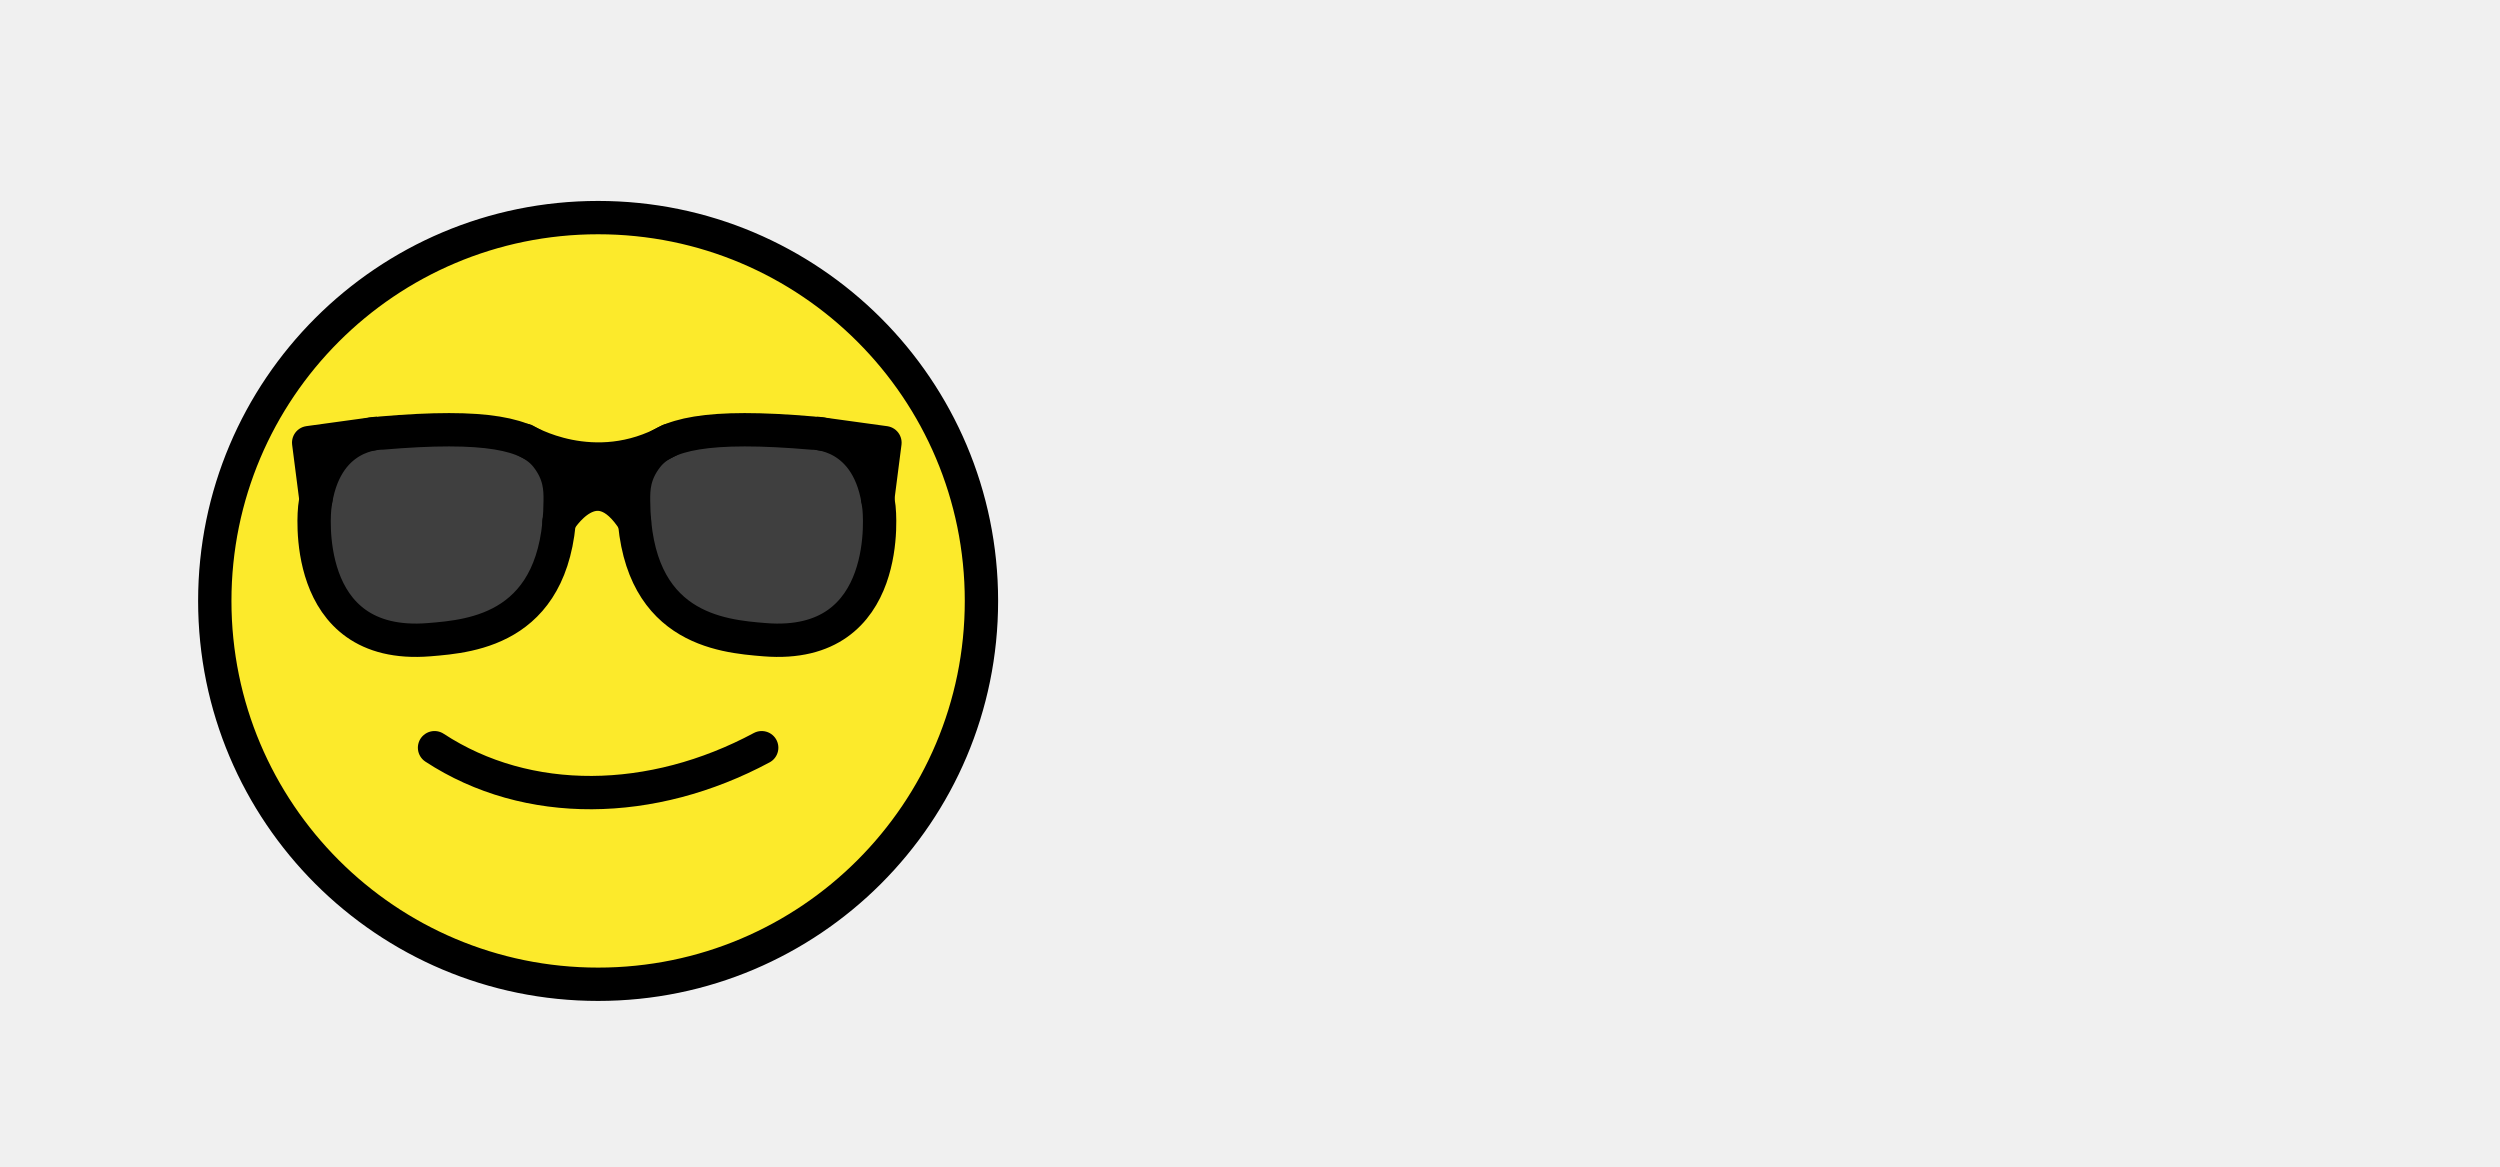
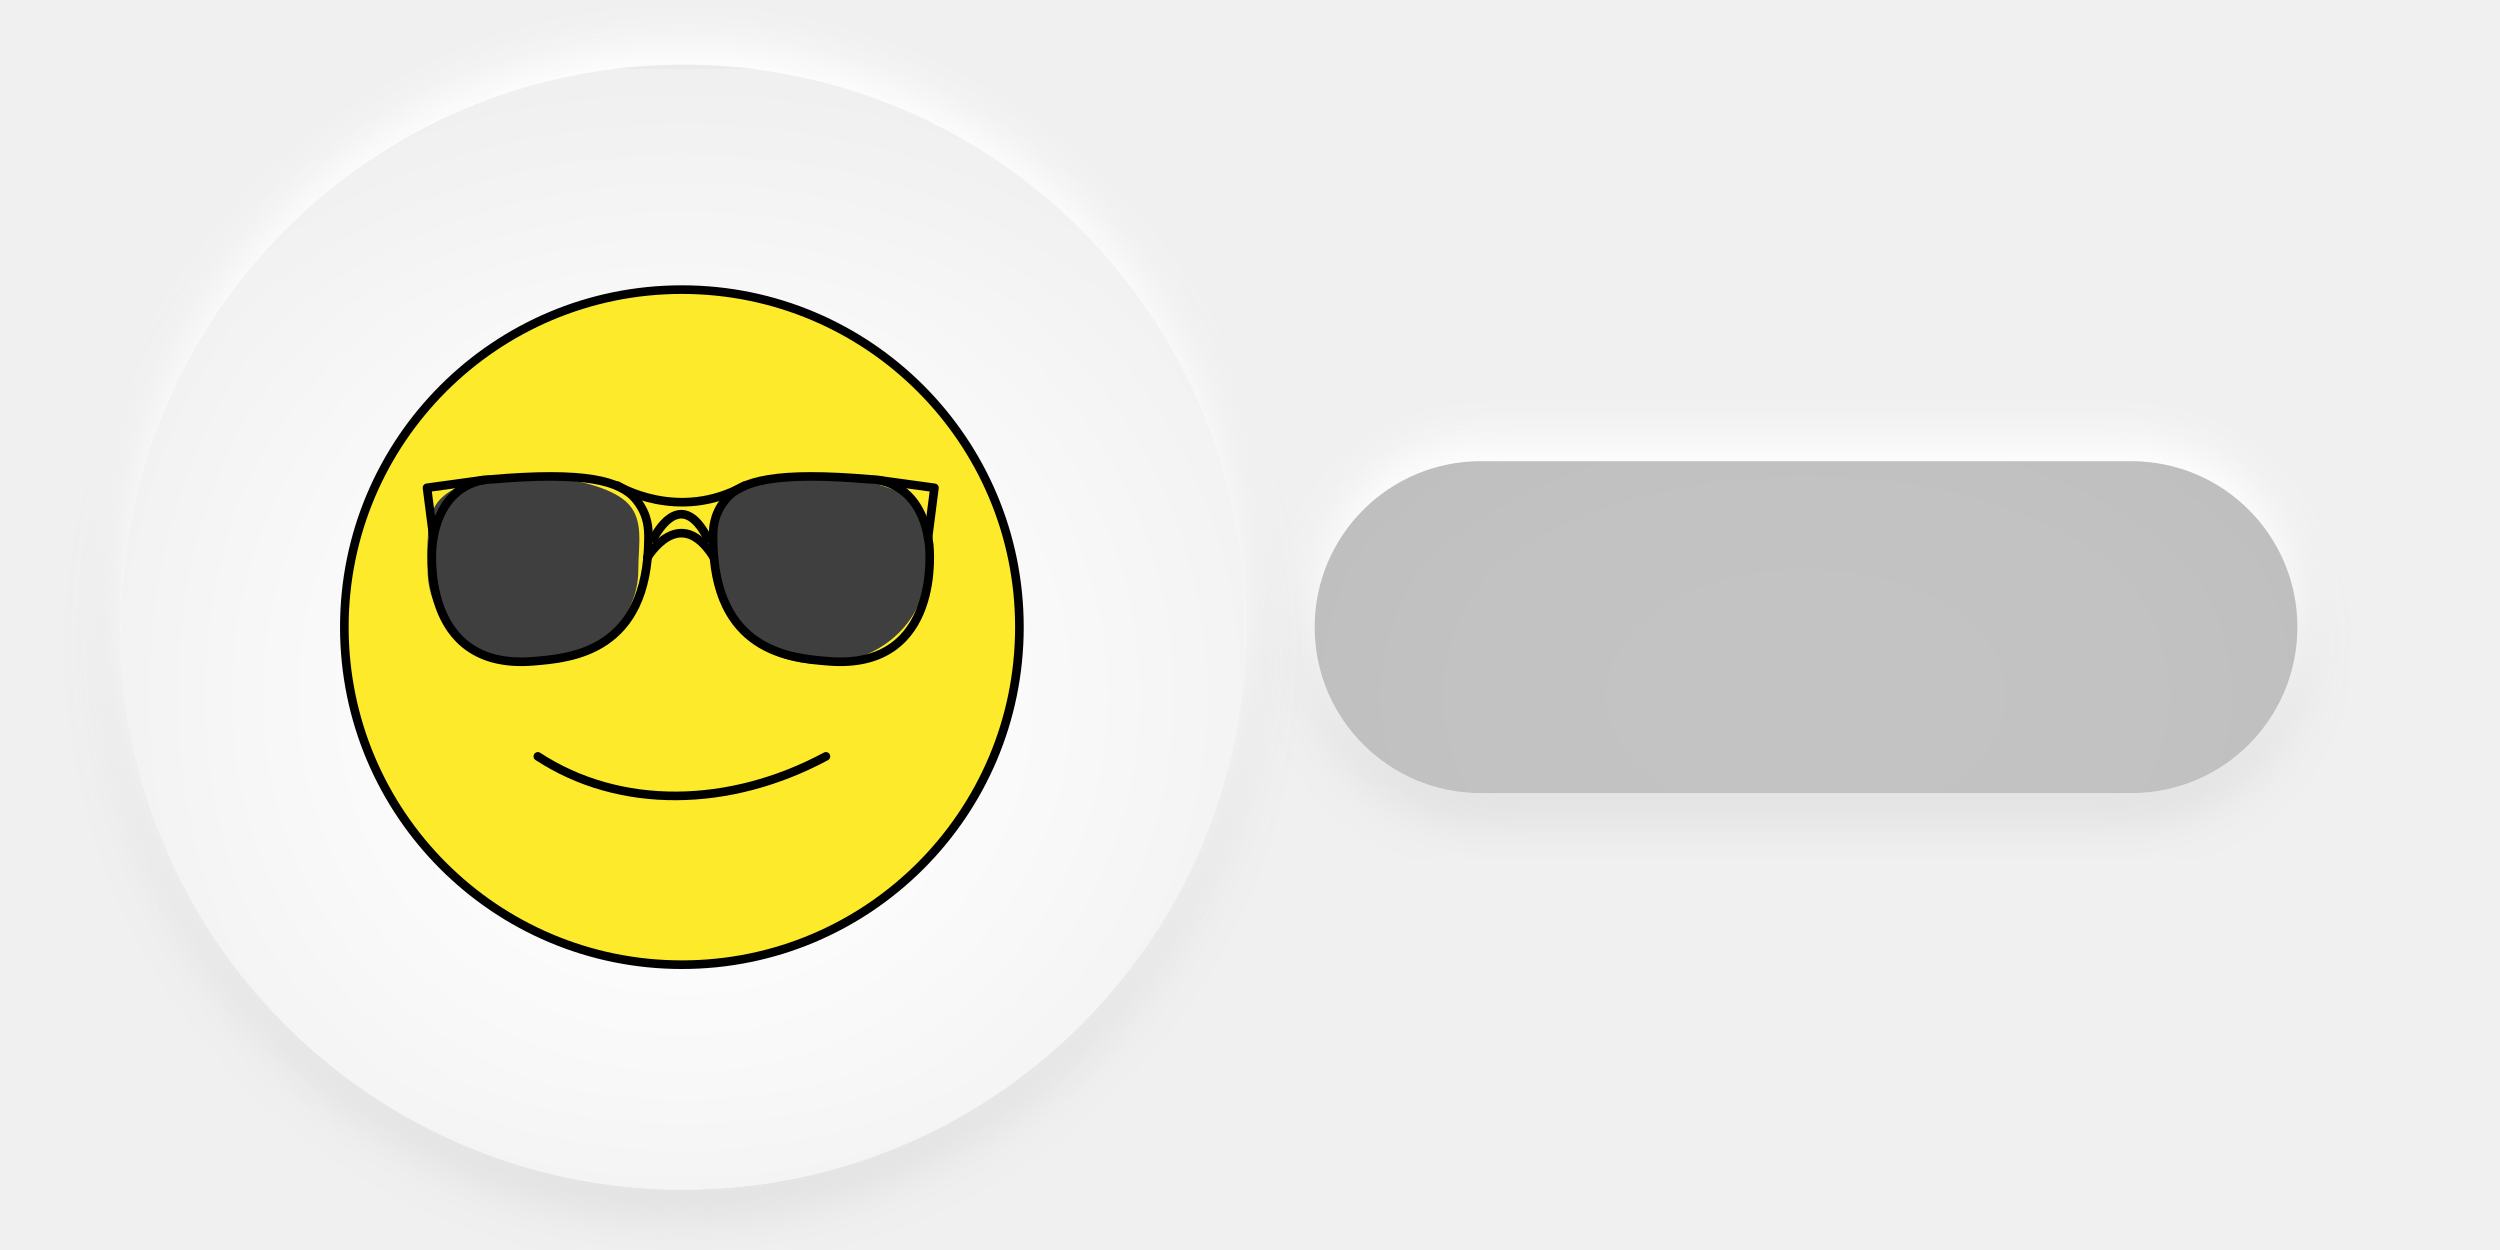
- <svg xmlns="http://www.w3.org/2000/svg" id="emoji" viewBox="0 0 150 70">
-   <rect id="my-rect" fill="#e5f9ff" x="0" y="0" rx="20" ry="20" />
-   <g>
-     <g id="color">
-       <circle cx="36" cy="36" r="23" fill="#FCEA2B" />
-       <path fill="#3F3F3F" d="M45.331,38.564c3.963,0,7.178-2.862,7.178-6.389c0-1.765,0.447-3.529-0.852-4.685 s-4.345-1.704-6.326-1.704c-2.357,0-5.143,0.143-6.451,1.704c-0.893,1.065-0.727,3.253-0.727,4.685 C38.153,35.702,41.365,38.564,45.331,38.564z" />
-       <path fill="#3F3F3F" d="M25.738,38.564c3.963,0,7.178-2.862,7.178-6.389c0-1.765,0.447-3.529-0.852-4.685 s-4.345-1.704-6.326-1.704c-2.357,0-5.143,0.143-6.451,1.704c-0.893,1.065-0.727,3.253-0.727,4.685 C18.56,35.702,21.773,38.564,25.738,38.564z" />
+ <svg xmlns="http://www.w3.org/2000/svg" xmlns:xlink="http://www.w3.org/1999/xlink" id="emoji" width="160" height="80" viewBox="0 0 550 290" version="1.1">
+   <defs>
+     <rect id="my-rect" x="290" y="107" width="228" height="77" rx="38.5" />
+     <filter x="-5.3%" y="-17.8%" width="110.6%" height="137.8%" filterUnits="objectBoundingBox" id="filter-4stnuiyzrj-2">
+       <feOffset dx="0" dy="5" in="SourceAlpha" result="shadowOffsetOuter1" />
+       <feGaussianBlur stdDeviation="6.5" in="shadowOffsetOuter1" result="shadowBlurOuter1" />
+       <feComposite in="shadowBlurOuter1" in2="SourceAlpha" operator="out" result="shadowBlurOuter1" />
+       <feColorMatrix values="0 0 0 0 0.86   0 0 0 0 0.86   0 0 0 0 0.86  0 0 0 1 0" type="matrix" in="shadowBlurOuter1" result="shadowMatrixOuter1" />
+       <feOffset dx="0" dy="-5" in="SourceAlpha" result="shadowOffsetOuter2" />
+       <feGaussianBlur stdDeviation="5" in="shadowOffsetOuter2" result="shadowBlurOuter2" />
+       <feComposite in="shadowBlurOuter2" in2="SourceAlpha" operator="out" result="shadowBlurOuter2" />
+       <feColorMatrix values="0 0 0 0 1   0 0 0 0 1   0 0 0 0 1  0 0 0 1 0" type="matrix" in="shadowBlurOuter2" result="shadowMatrixOuter2" />
+       <feMerge>
+         <feMergeNode in="shadowMatrixOuter1" />
+         <feMergeNode in="shadowMatrixOuter2" />
+       </feMerge>
+     </filter>
+     <filter x="-19.2%" y="-60.4%" width="138.4%" height="223.0%" filterUnits="objectBoundingBox" id="filter-4stnuiyzrj-3">
+       <feGaussianBlur stdDeviation="58.5" in="SourceAlpha" result="shadowBlurInner1" />
+       <feOffset dx="0" dy="16" in="shadowBlurInner1" result="shadowOffsetInner1" />
+       <feComposite in="shadowOffsetInner1" in2="SourceAlpha" operator="arithmetic" k2="-1" k3="1" result="shadowInnerInner1" />
+       <feColorMatrix values="0 0 0 0 0   0 0 0 0 0   0 0 0 0 0  0 0 0 0.078 0" type="matrix" in="shadowInnerInner1" />
+     </filter>
+     <circle id="path-4stnuiyzrj-4" cx="143.5" cy="145.5" r="130.5" />
+     <filter x="-8.4%" y="-9.2%" width="116.9%" height="119.5%" filterUnits="objectBoundingBox" id="filter-4stnuiyzrj-5">
+       <feOffset dx="0" dy="5" in="SourceAlpha" result="shadowOffsetOuter1" />
+       <feGaussianBlur stdDeviation="6.5" in="shadowOffsetOuter1" result="shadowBlurOuter1" />
+       <feColorMatrix values="0 0 0 0 0.86   0 0 0 0 0.86   0 0 0 0 0.86  0 0 0 1 0" type="matrix" in="shadowBlurOuter1" result="shadowMatrixOuter1" />
+       <feOffset dx="0" dy="-5" in="SourceAlpha" result="shadowOffsetOuter2" />
+       <feGaussianBlur stdDeviation="5" in="shadowOffsetOuter2" result="shadowBlurOuter2" />
+       <feColorMatrix values="0 0 0 0 1   0 0 0 0 1   0 0 0 0 1  0 0 0 1 0" type="matrix" in="shadowBlurOuter2" result="shadowMatrixOuter2" />
+       <feMerge>
+         <feMergeNode in="shadowMatrixOuter1" />
+         <feMergeNode in="shadowMatrixOuter2" />
+       </feMerge>
+     </filter>
+     <filter x="-30.5%" y="-31.2%" width="160.9%" height="163.6%" filterUnits="objectBoundingBox" id="filter-4stnuiyzrj-6">
+       <feGaussianBlur stdDeviation="58.5" in="SourceAlpha" result="shadowBlurInner1" />
+       <feOffset dx="0" dy="16" in="shadowBlurInner1" result="shadowOffsetInner1" />
+       <feComposite in="shadowOffsetInner1" in2="SourceAlpha" operator="arithmetic" k2="-1" k3="1" result="shadowInnerInner1" />
+       <feColorMatrix values="0 0 0 0 0   0 0 0 0 0   0 0 0 0 0  0 0 0 0.078 0" type="matrix" in="shadowInnerInner1" />
+     </filter>
+   </defs>
+   <g id="Page-1" stroke="none" stroke-width="1" fill="none" fill-rule="evenodd">
+     <g id="Rectangle-Copy-2">
+       <use fill="black" fill-opacity="1" filter="url(#filter-4stnuiyzrj-2)" xlink:href="#my-rect" />
+       <use fill-opacity="0.15" fill="#000000" fill-rule="evenodd" xlink:href="#my-rect" />
+       <use fill="black" fill-opacity="1" filter="url(#filter-4stnuiyzrj-3)" xlink:href="#my-rect" />
    </g>
-     <g id="hair" />
-     <g id="skin" />
-     <g id="skin-shadow" />
-     <g id="line">
-       <circle cx="35.887" cy="36.056" r="23" fill="none" stroke="#000000" stroke-linecap="round" stroke-linejoin="round" stroke-miterlimit="10" stroke-width="2" />
-       <path fill="none" stroke="#000000" stroke-linecap="round" stroke-linejoin="round" stroke-miterlimit="10" stroke-width="2" d="M45.702,44.862c-6.574,3.525-14.045,3.658-19.63,0" />
-       <path fill="none" stroke="#000000" stroke-linecap="round" stroke-linejoin="round" stroke-miterlimit="10" stroke-width="2" d="M18.883,30.464c0,0-0.953,8.551,6.861,7.918c2.62-0.212,7.816-0.651,7.867-8.343 c0.005-0.698-0.008-1.599-0.811-2.63c-1.065-1.367-3.572-1.971-9.945-1.422 C22.855,25.988,19.409,25.889,18.883,30.464z" />
-       <polyline fill="none" stroke="#000000" stroke-linecap="round" stroke-linejoin="round" stroke-miterlimit="10" stroke-width="2" points="18.953,29.931 18.52,26.559 22.353,26.032" />
-       <path fill="none" stroke="#000000" stroke-linecap="round" stroke-linejoin="round" stroke-miterlimit="10" stroke-width="2" d="M52.741,30.464c0,0,0.953,8.551-6.861,7.918c-2.62-0.212-7.816-0.651-7.867-8.343 c-0.005-0.698,0.008-1.599,0.811-2.63c1.065-1.367,3.572-1.971,9.945-1.422 C48.769,25.988,52.215,25.889,52.741,30.464z" />
-       <path fill="none" stroke="#000000" stroke-linecap="round" stroke-linejoin="round" stroke-miterlimit="10" stroke-width="2" d="M31.505,26.416c0,0,4.124,2.534,8.657,0" />
-       <path fill="none" stroke="#000000" stroke-linecap="round" stroke-linejoin="round" stroke-miterlimit="10" stroke-width="2" d="M33.536,31.318c0,0,2.202-3.751,4.536,0" />
-       <polyline fill="none" stroke="#000000" stroke-linecap="round" stroke-linejoin="round" stroke-miterlimit="10" stroke-width="2" points="52.664,29.933 53.097,26.562 49.264,26.034" />
-       <path fill="none" stroke="#000000" stroke-linecap="round" stroke-linejoin="round" stroke-miterlimit="10" stroke-width="2" d="M33.955,30.027c0,0,1.795-3.751,3.699,0" />
+     <g id="Oval-Copy-2">
+       <use fill="black" fill-opacity="1" filter="url(#filter-4stnuiyzrj-5)" xlink:href="#path-4stnuiyzrj-4" />
+       <use fill="#FFFFFF" fill-rule="evenodd" xlink:href="#path-4stnuiyzrj-4" />
+       <use fill="black" fill-opacity="1" filter="url(#filter-4stnuiyzrj-6)" xlink:href="#path-4stnuiyzrj-4" />
    </g>
-     <animateTransform id="animate" attributeName="transform" attributeType="XML" type="rotate" from="0 36 36" to="360 36 36" dur="2s" repeatCount="indefinite" />
+     <g>
+       <g id="Group" transform="translate(64.8871, 67)">
+         <g id="color" transform="translate(0.3844, 0)" fill-rule="nonzero">
+           <circle id="Oval" fill="#FCEA2B" cx="78.308" cy="78.308" r="78.308" />
+           <path d="M110.077,87.037 C123.569,87.037 134.516,77.294 134.516,65.285 C134.516,59.277 136.039,53.269 131.616,49.333 C127.193,45.397 116.823,43.533 110.077,43.533 C102.053,43.533 92.567,44.021 88.112,49.333 C85.07,52.96 85.637,60.41 85.637,65.285 C85.637,77.294 96.576,87.037 110.077,87.037 Z" id="Path" fill="#3F3F3F" />
+           <path d="M43.37,87.037 C56.862,87.037 67.81,77.294 67.81,65.285 C67.81,59.277 69.333,53.269 64.909,49.333 C60.486,45.397 50.116,43.533 43.37,43.533 C35.346,43.533 25.86,44.021 21.405,49.333 C18.364,52.96 18.93,60.41 18.93,65.285 C18.931,77.294 29.869,87.037 43.37,87.037 Z" id="Path" fill="#3F3F3F" />
+         </g>
+         <g id="line" transform="translate(0, 0.1924)" stroke="#000000" stroke-linecap="round" stroke-linejoin="round" stroke-width="2">
+           <circle id="Oval" cx="78.308" cy="78.308" r="78.308" />
+           <path d="M111.724,108.288 C89.342,120.289 63.904,120.741 44.892,108.288" id="Path" />
+           <path d="M20.413,59.266 C20.413,59.266 17.168,88.379 43.772,86.226 C52.691,85.505 70.384,84.011 70.556,57.822 C70.572,55.446 70.53,52.378 67.796,48.868 C64.171,44.215 55.636,42.158 33.938,44.027 C33.938,44.027 22.204,43.69 20.413,59.266 Z" id="Path" />
+           <polyline id="Path" points="20.654 57.451 19.179 45.973 32.229 44.176" />
+           <path d="M135.691,59.266 C135.691,59.266 138.935,88.379 112.332,86.226 C103.413,85.505 85.719,84.011 85.547,57.822 C85.532,55.446 85.574,52.378 88.308,48.868 C91.933,44.215 100.468,42.158 122.166,44.027 C122.166,44.027 133.9,43.69 135.691,59.266 Z" id="Path" />
+           <path d="M63.387,45.484 C63.387,45.484 77.429,54.111 92.861,45.484" id="Path" />
+           <path d="M70.303,62.174 C70.303,62.174 77.8,49.404 85.748,62.174" id="Path" />
+           <polyline id="Path" points="135.428 57.46 136.902 45.982 123.852 44.185" />
+           <path d="M71.729,57.78 C71.729,57.78 77.842,45.009 84.323,57.78" id="Path" />
+         </g>
+       </g>
+       <animateTransform id="animate" attributeName="transform" attributeType="XML" type="rotate" from="0 143.5 145.5" to="360 143.5 145.5" dur="2s" repeatCount="indefinite" />
+     </g>
+     <text id="my-text" />
  </g>
-   <text id="my-text" />
</svg>
